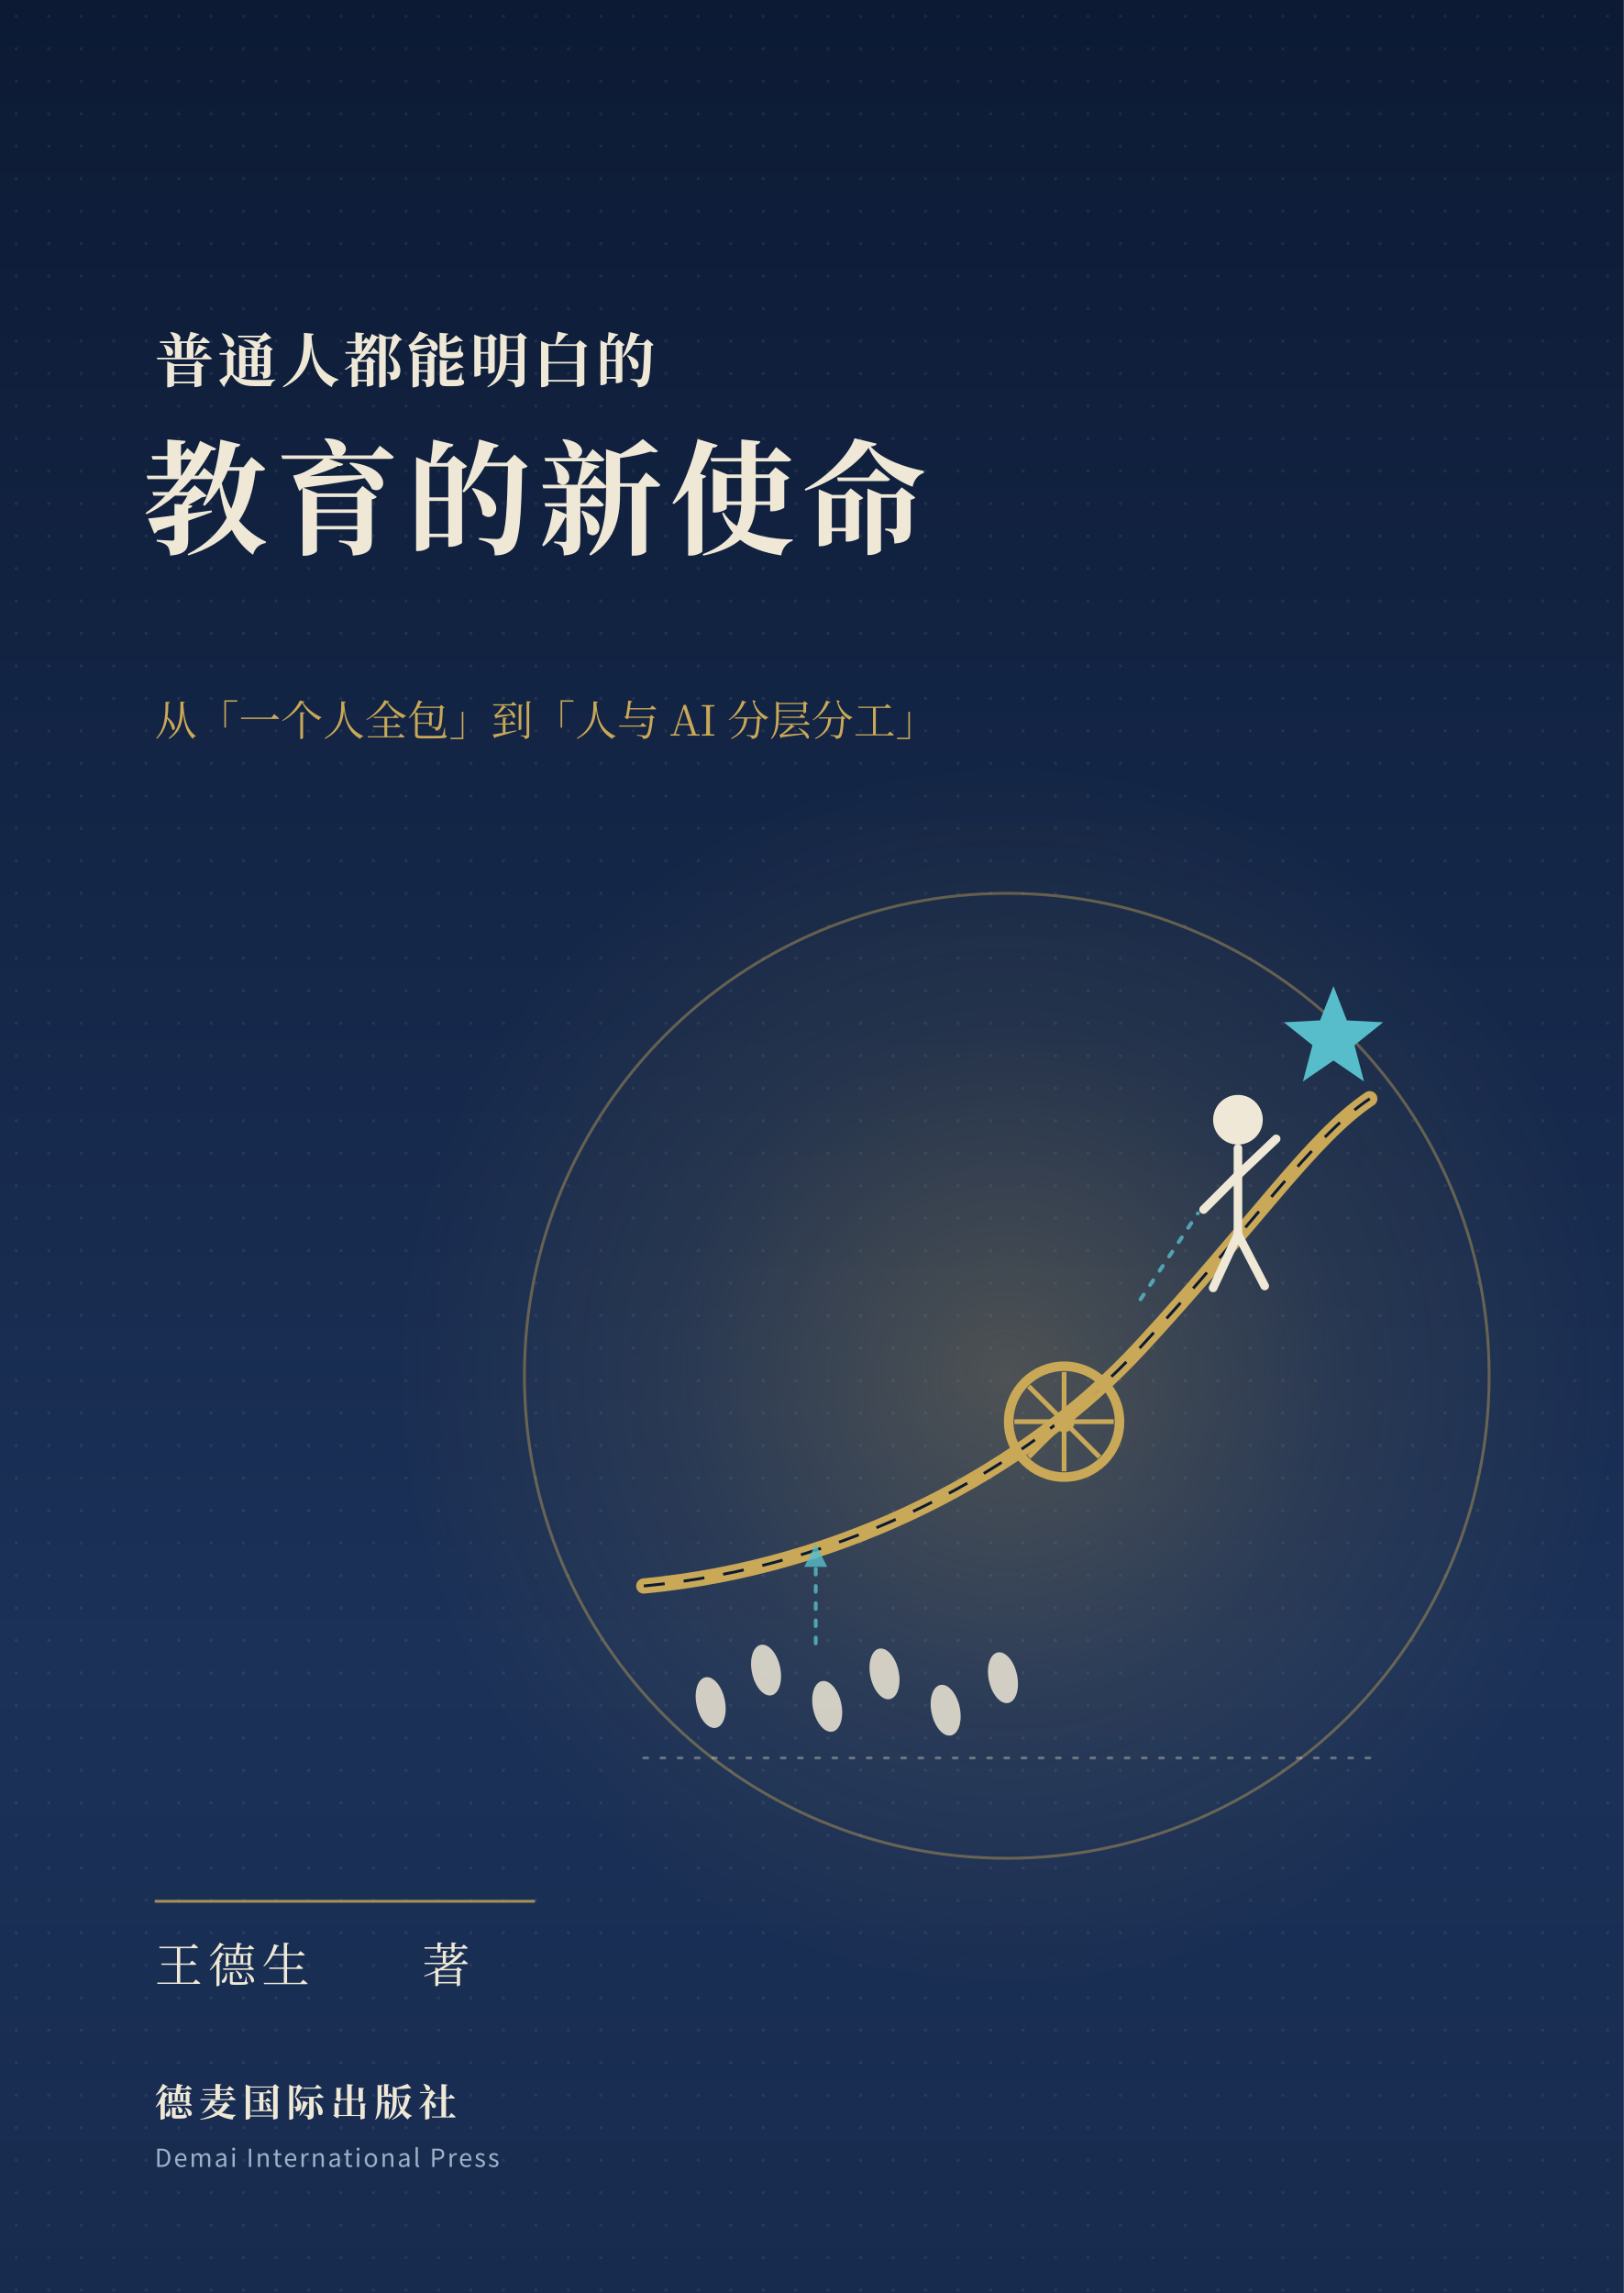
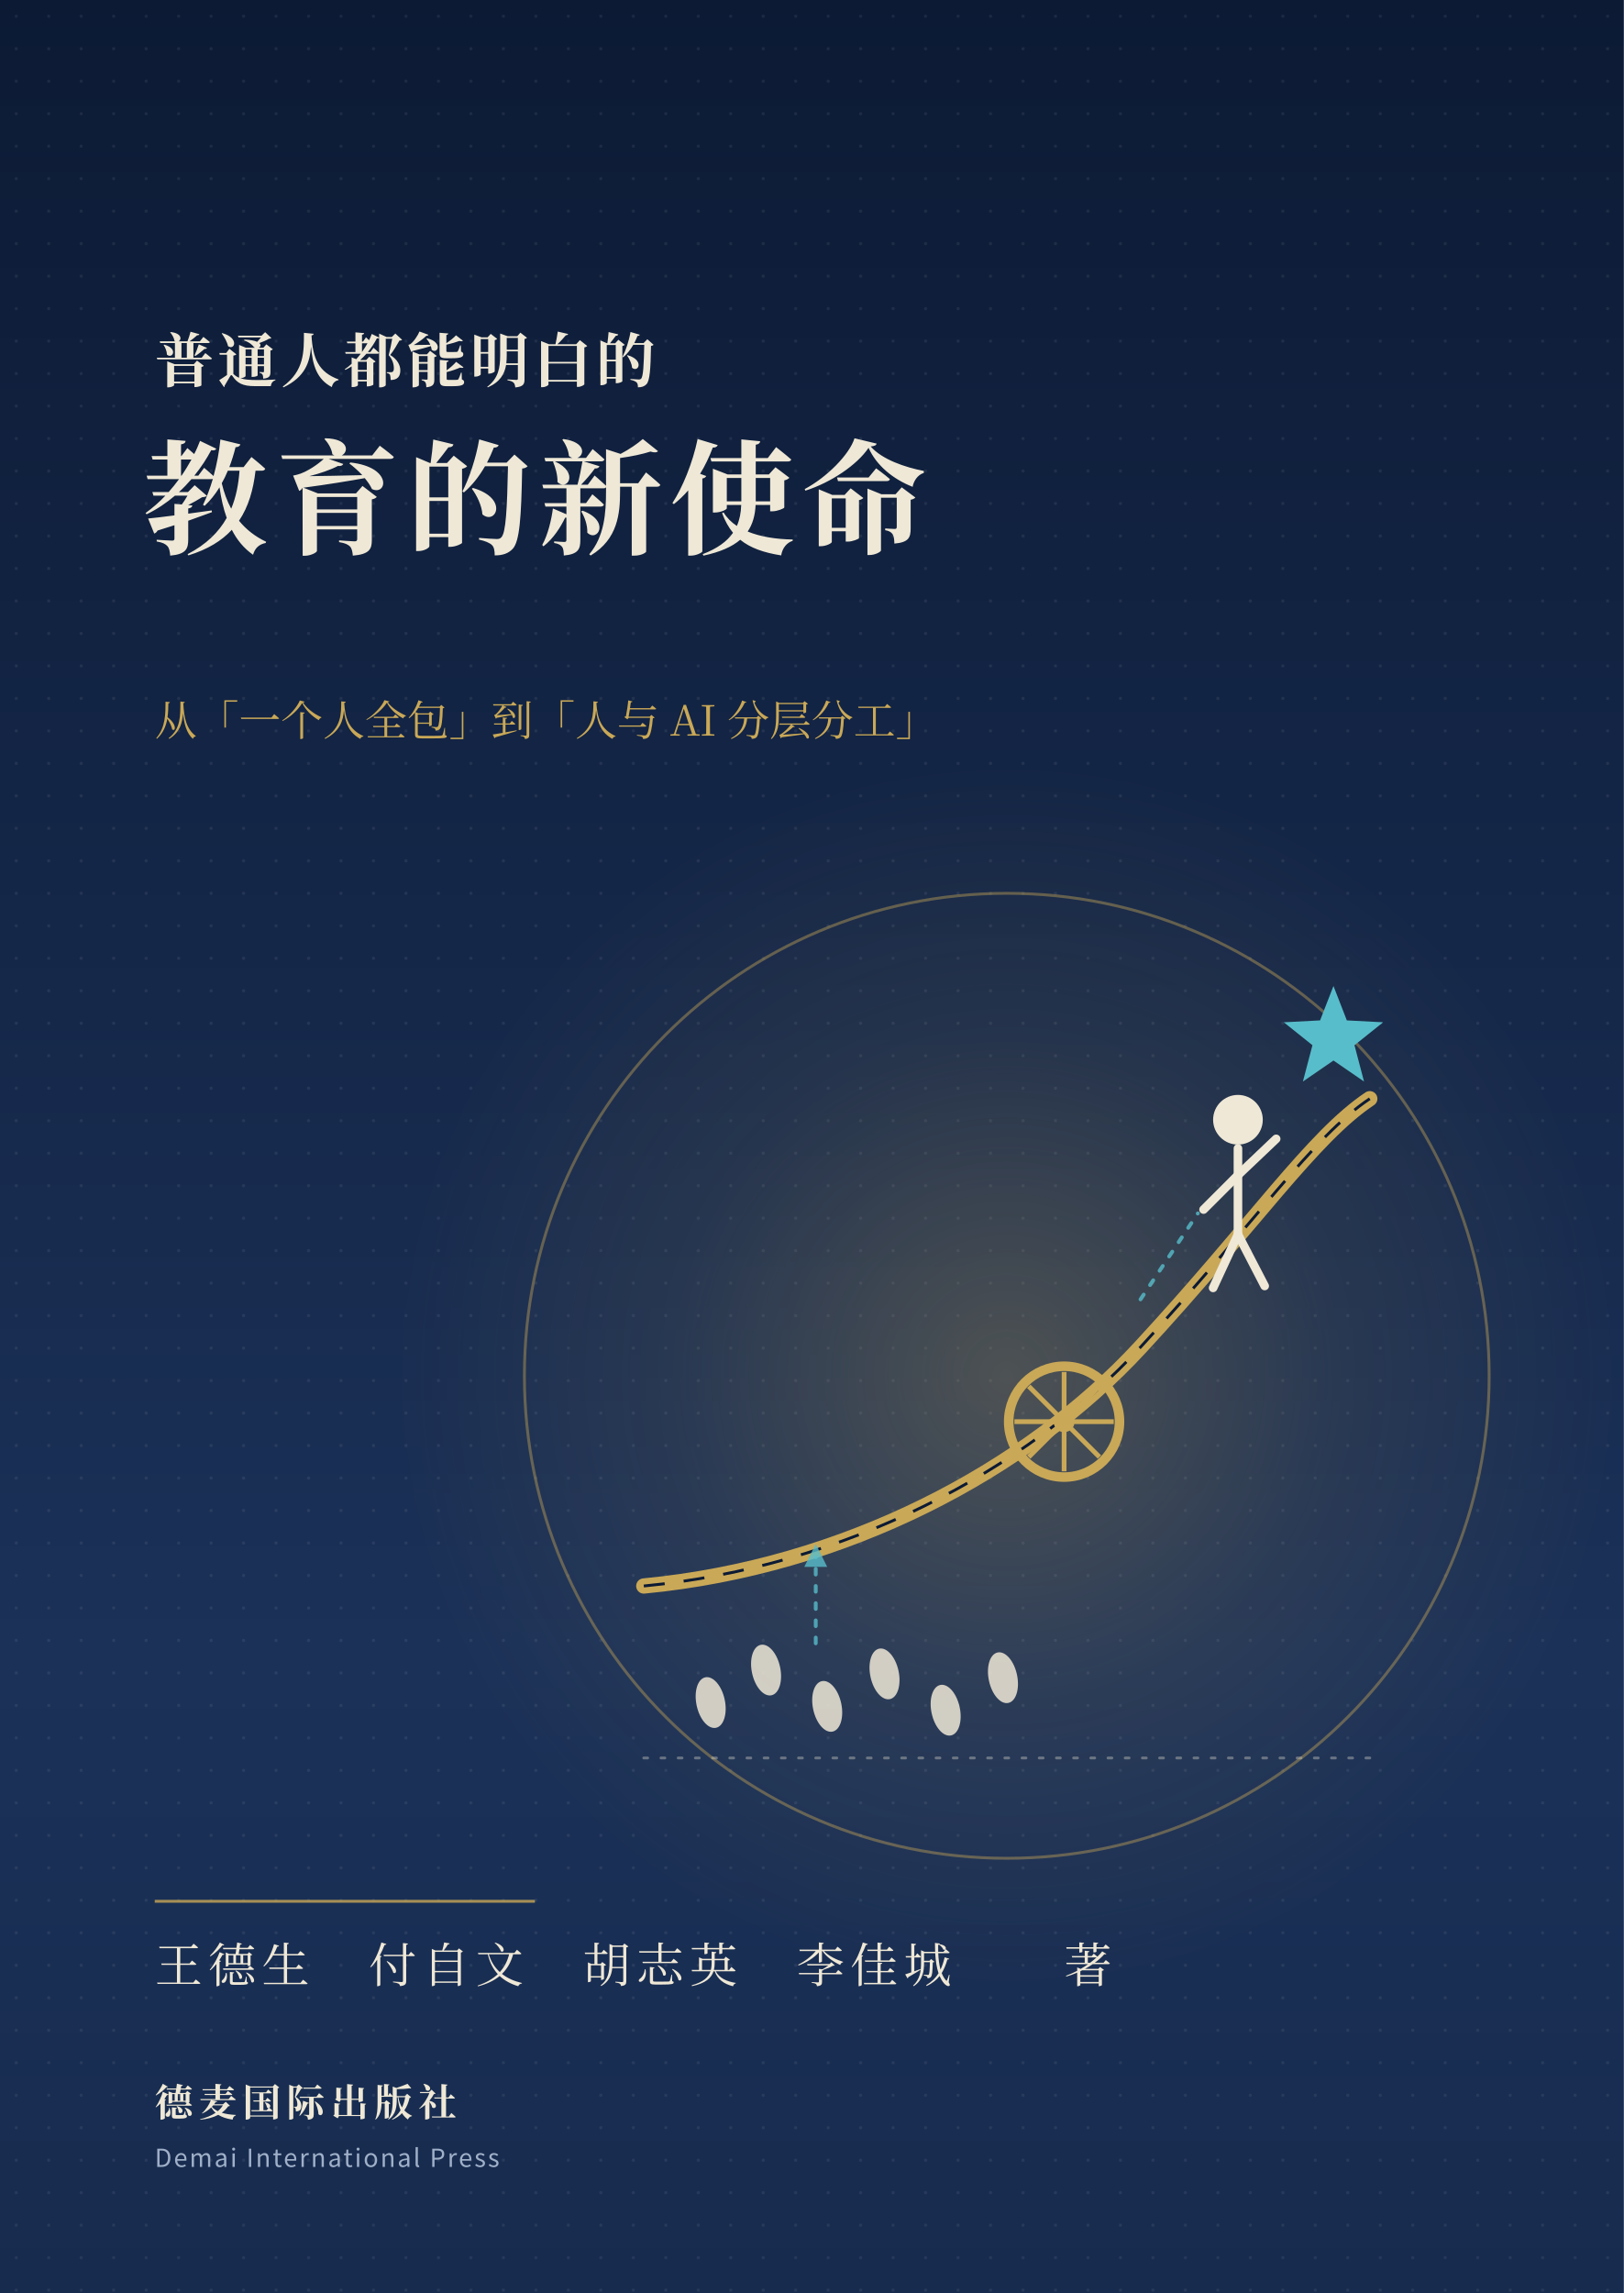
<svg xmlns="http://www.w3.org/2000/svg" viewBox="0 0 1700 2400" width="1700" height="2400">
  <defs>
    <linearGradient id="bg" x1="0" y1="0" x2="0" y2="1">
      <stop offset="0" stop-color="#0C1A34" />
      <stop offset="0.72" stop-color="#1B3158" />
      <stop offset="1" stop-color="#172B4E" />
    </linearGradient>
    <pattern id="dots" width="34" height="34" patternUnits="userSpaceOnUse">
      <circle cx="17" cy="17" r="1.7" fill="#FFFFFF" fill-opacity="0.07" />
    </pattern>
    <radialGradient id="halo">
      <stop offset="0" stop-color="#C9A857" stop-opacity="0.30" />
      <stop offset="0.55" stop-color="#C9A857" stop-opacity="0.09" />
      <stop offset="1" stop-color="#C9A857" stop-opacity="0" />
    </radialGradient>
  </defs>
  <rect width="1700" height="2400" fill="url(#bg)" />
  <rect width="1700" height="2400" fill="url(#dots)" />
  <circle cx="1054" cy="1440" r="640" fill="url(#halo)" />
  <circle cx="1054" cy="1440" r="505" fill="none" stroke="#C9A857" stroke-width="3" stroke-opacity="0.42" />
  <svg x="554.0" y="940.0" width="1000" height="1000" viewBox="0 0 1000 1000" preserveAspectRatio="xMidYMid meet">
    <g fill="#EFE8D6" fill-opacity="0.85">
      <ellipse cx="190" cy="842" rx="15" ry="27" transform="rotate(-12 190 842)" />
      <ellipse cx="248" cy="808" rx="15" ry="27" transform="rotate(-12 248 808)" />
      <ellipse cx="312" cy="846" rx="15" ry="27" transform="rotate(-12 312 846)" />
      <ellipse cx="372" cy="812" rx="15" ry="27" transform="rotate(-12 372 812)" />
      <ellipse cx="436" cy="850" rx="15" ry="27" transform="rotate(-12 436 850)" />
      <ellipse cx="496" cy="816" rx="15" ry="27" transform="rotate(-12 496 816)" />
    </g>
    <line x1="120" y1="900" x2="880" y2="900" stroke="#EFE8D6" stroke-opacity="0.35" stroke-width="3" stroke-dasharray="4 14" stroke-linecap="round" />
    <path d="M120 720 C 330 700, 520 600, 640 470 S 820 250, 880 210" fill="none" stroke="#C9A857" stroke-width="16" stroke-linecap="round" />
    <path d="M120 720 C 330 700, 520 600, 640 470 S 820 250, 880 210" fill="none" stroke="#0C1A34" stroke-width="3" stroke-dasharray="22 20" />
    <g transform="translate(560 548)">
      <circle r="58" fill="none" stroke="#C9A857" stroke-width="10" />
      <circle r="11" fill="#C9A857" />
      <g stroke="#C9A857" stroke-width="5">
        <line x1="0" y1="-52" x2="0" y2="52" />
        <line x1="-52" y1="0" x2="52" y2="0" />
        <line x1="-37" y1="-37" x2="37" y2="37" />
        <line x1="-37" y1="37" x2="37" y2="-37" />
      </g>
    </g>
    <g stroke="#EFE8D6" stroke-width="9" stroke-linecap="round" fill="none">
      <circle cx="742" cy="232" r="26" fill="#EFE8D6" stroke="none" />
      <line x1="742" y1="262" x2="742" y2="352" />
      <line x1="742" y1="290" x2="706" y2="326" />
      <line x1="742" y1="290" x2="782" y2="252" />
      <line x1="742" y1="352" x2="716" y2="408" />
      <line x1="742" y1="352" x2="770" y2="406" />
    </g>
    <path d="M842 92 L856 128 L894 130 L864 154 L874 192 L842 170 L810 192 L820 154 L790 130 L828 128 Z" fill="#58BDCA" />
    <g stroke="#58BDCA" stroke-width="4" stroke-dasharray="6 12" stroke-linecap="round" fill="none" stroke-opacity="0.8">
      <path d="M300 780 L300 690" />
      <path d="M640 420 L700 330" />
    </g>
    <path d="M288 700 L300 676 L312 700 Z" fill="#58BDCA" fill-opacity="0.8" />
  </svg>
  <text x="162" y="400" font-family="'Noto Serif CJK SC','Source Han Serif SC','Songti SC',serif" font-size="62" font-weight="bold" fill="#EFE8D6" letter-spacing="4">普通人都能明白的</text>
  <text x="150" y="570" font-family="'Noto Serif CJK SC','Source Han Serif SC','Songti SC',serif" font-size="130" font-weight="bold" fill="#EFE8D6" letter-spacing="8">教育的新使命</text>
  <text x="162" y="770" font-family="'Noto Serif CJK SC','Source Han Serif SC','Songti SC',serif" font-size="44" fill="#C9A857">从「一个人全包」到「人与 AI 分层分工」</text>
  <line x1="162" y1="1990" x2="560" y2="1990" stroke="#C9A857" stroke-width="3" stroke-opacity="0.8" />
-   <text x="162" y="2075" font-family="'Noto Serif CJK SC','Source Han Serif SC','Songti SC',serif" font-size="50" fill="#EFE8D6" letter-spacing="6">王德生　　著</text>
+   <text x="162" y="2075" font-family="'Noto Serif CJK SC','Source Han Serif SC','Songti SC',serif" font-size="50" fill="#EFE8D6" letter-spacing="6">王德生　付自文　胡志英　李佳城　　著</text>
  <text x="162" y="2215" font-family="'Noto Serif CJK SC','Source Han Serif SC','Songti SC',serif" font-size="40" font-weight="bold" fill="#EFE8D6" letter-spacing="6">德麦国际出版社</text>
  <text x="162" y="2268" font-family="'Noto Sans CJK SC','Source Han Sans SC','PingFang SC',sans-serif" font-size="26" fill="#9FB0C8" letter-spacing="2">Demai International Press</text>
</svg>
